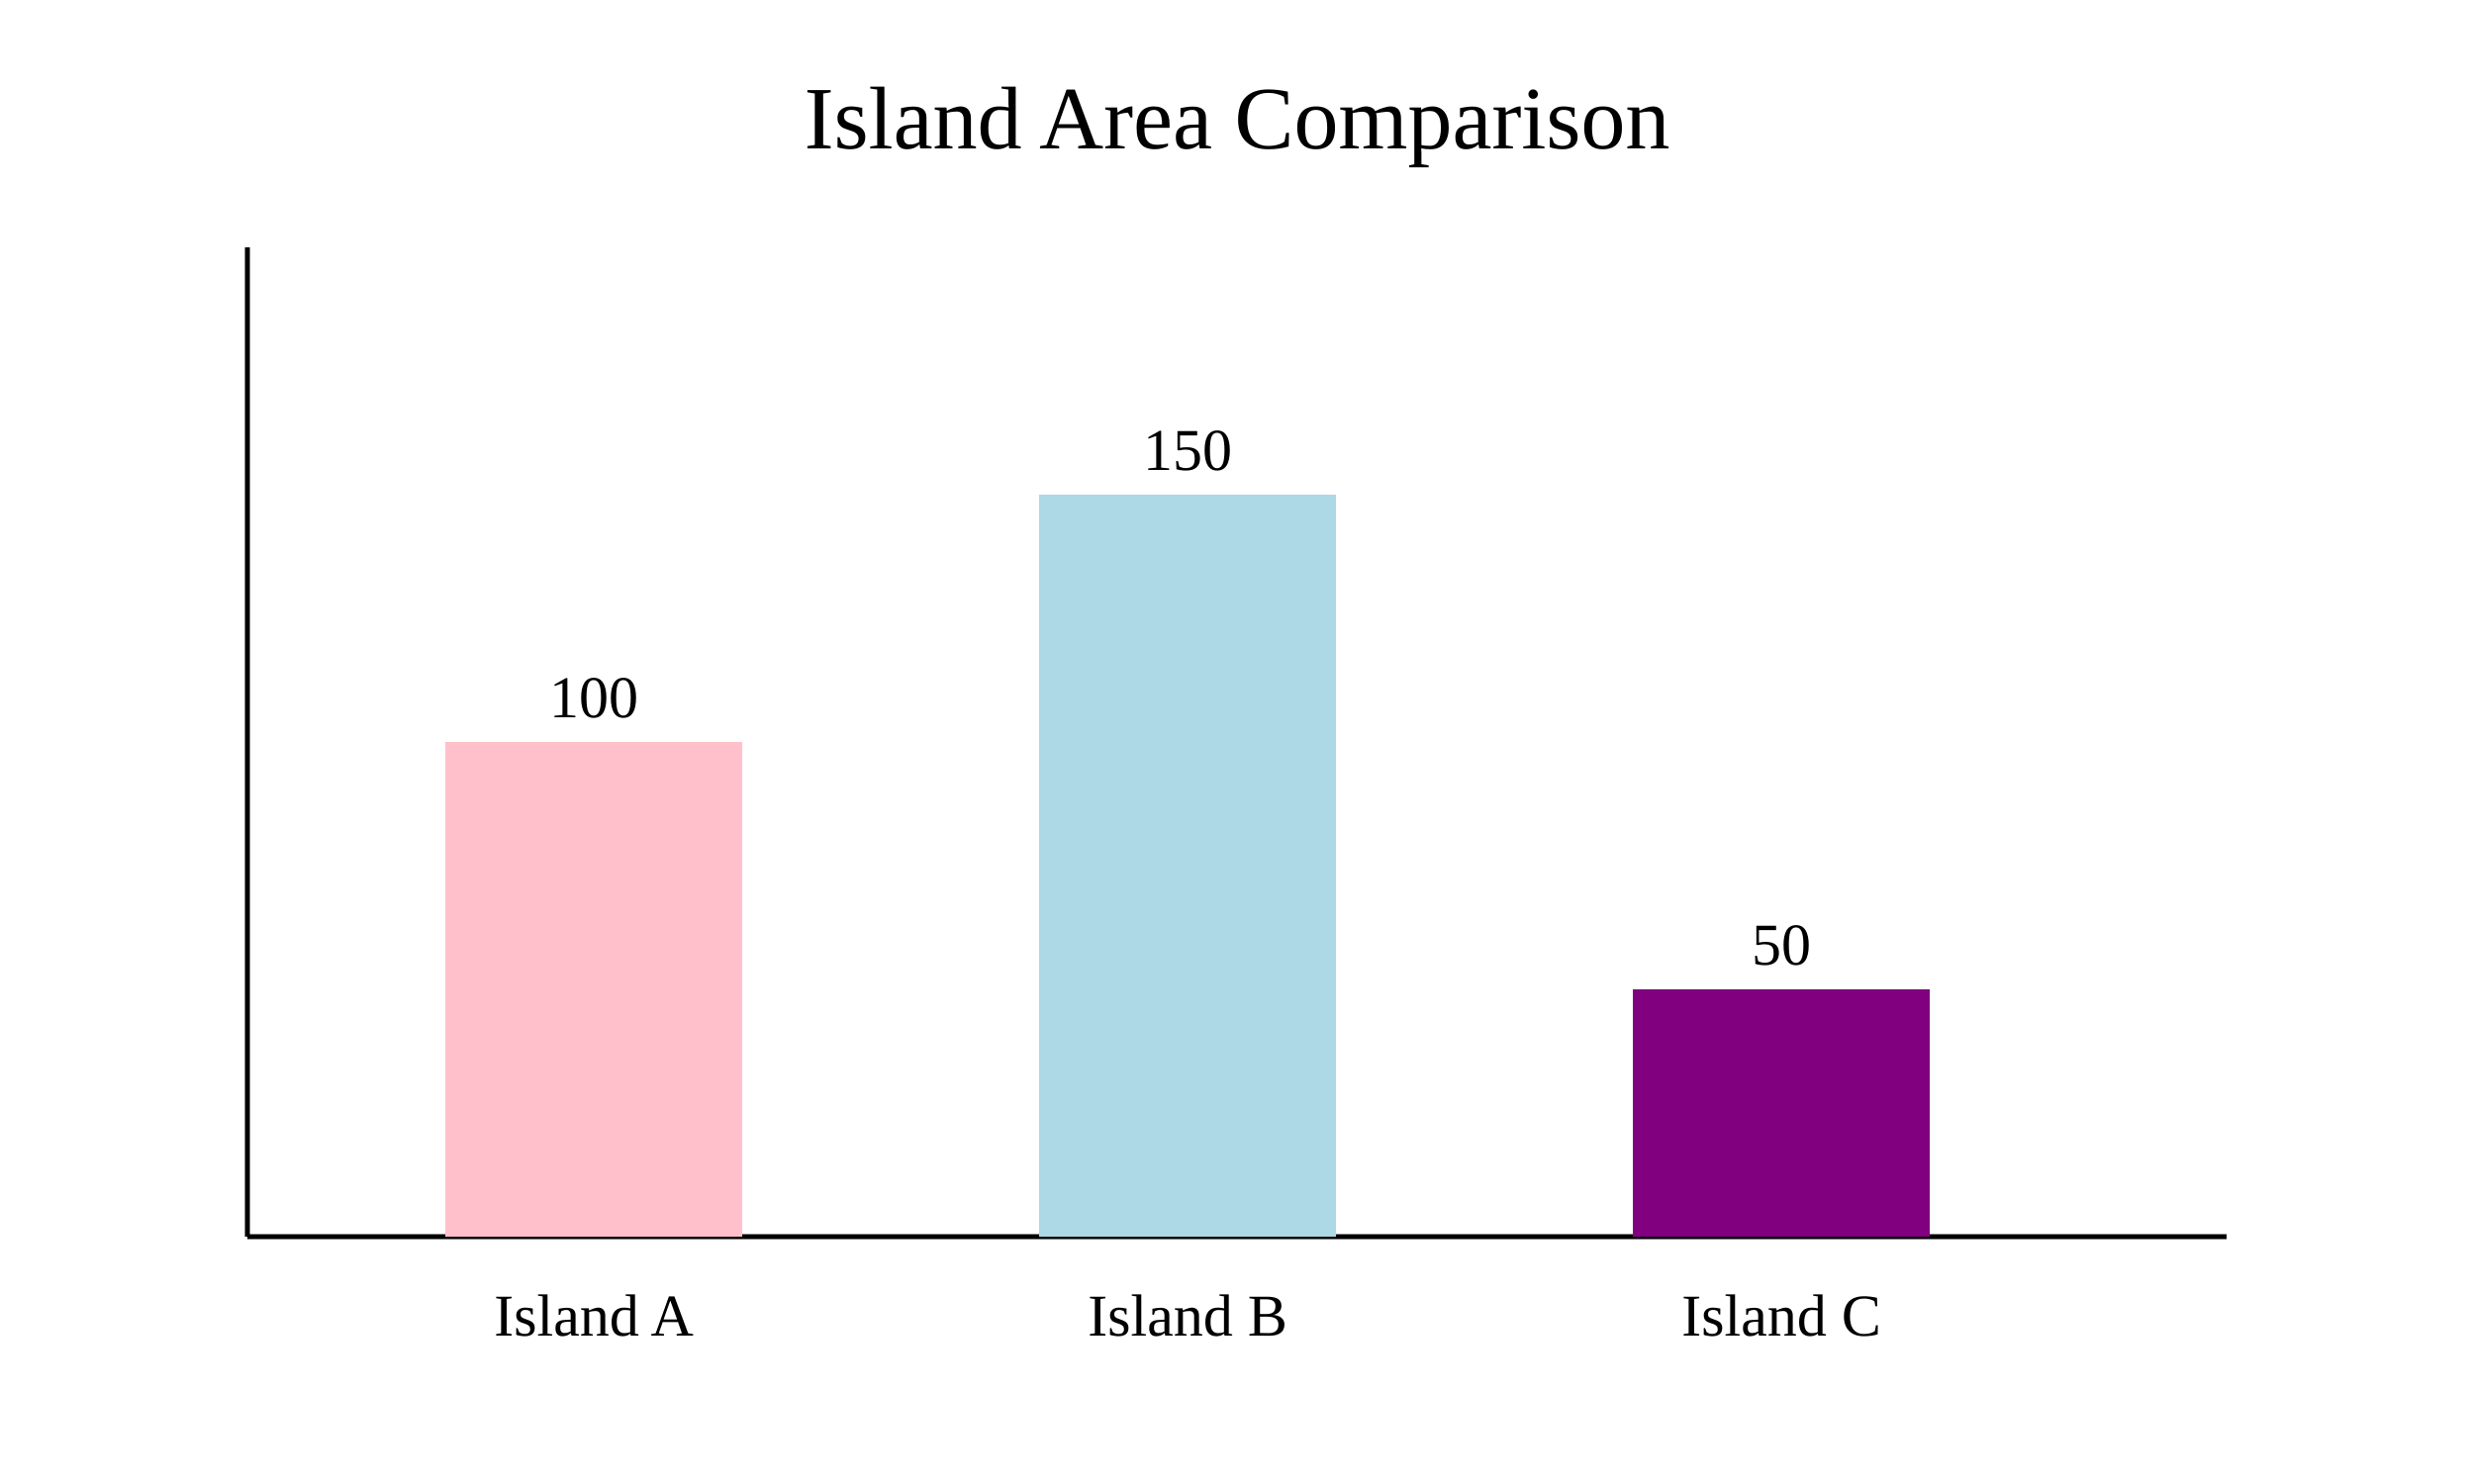
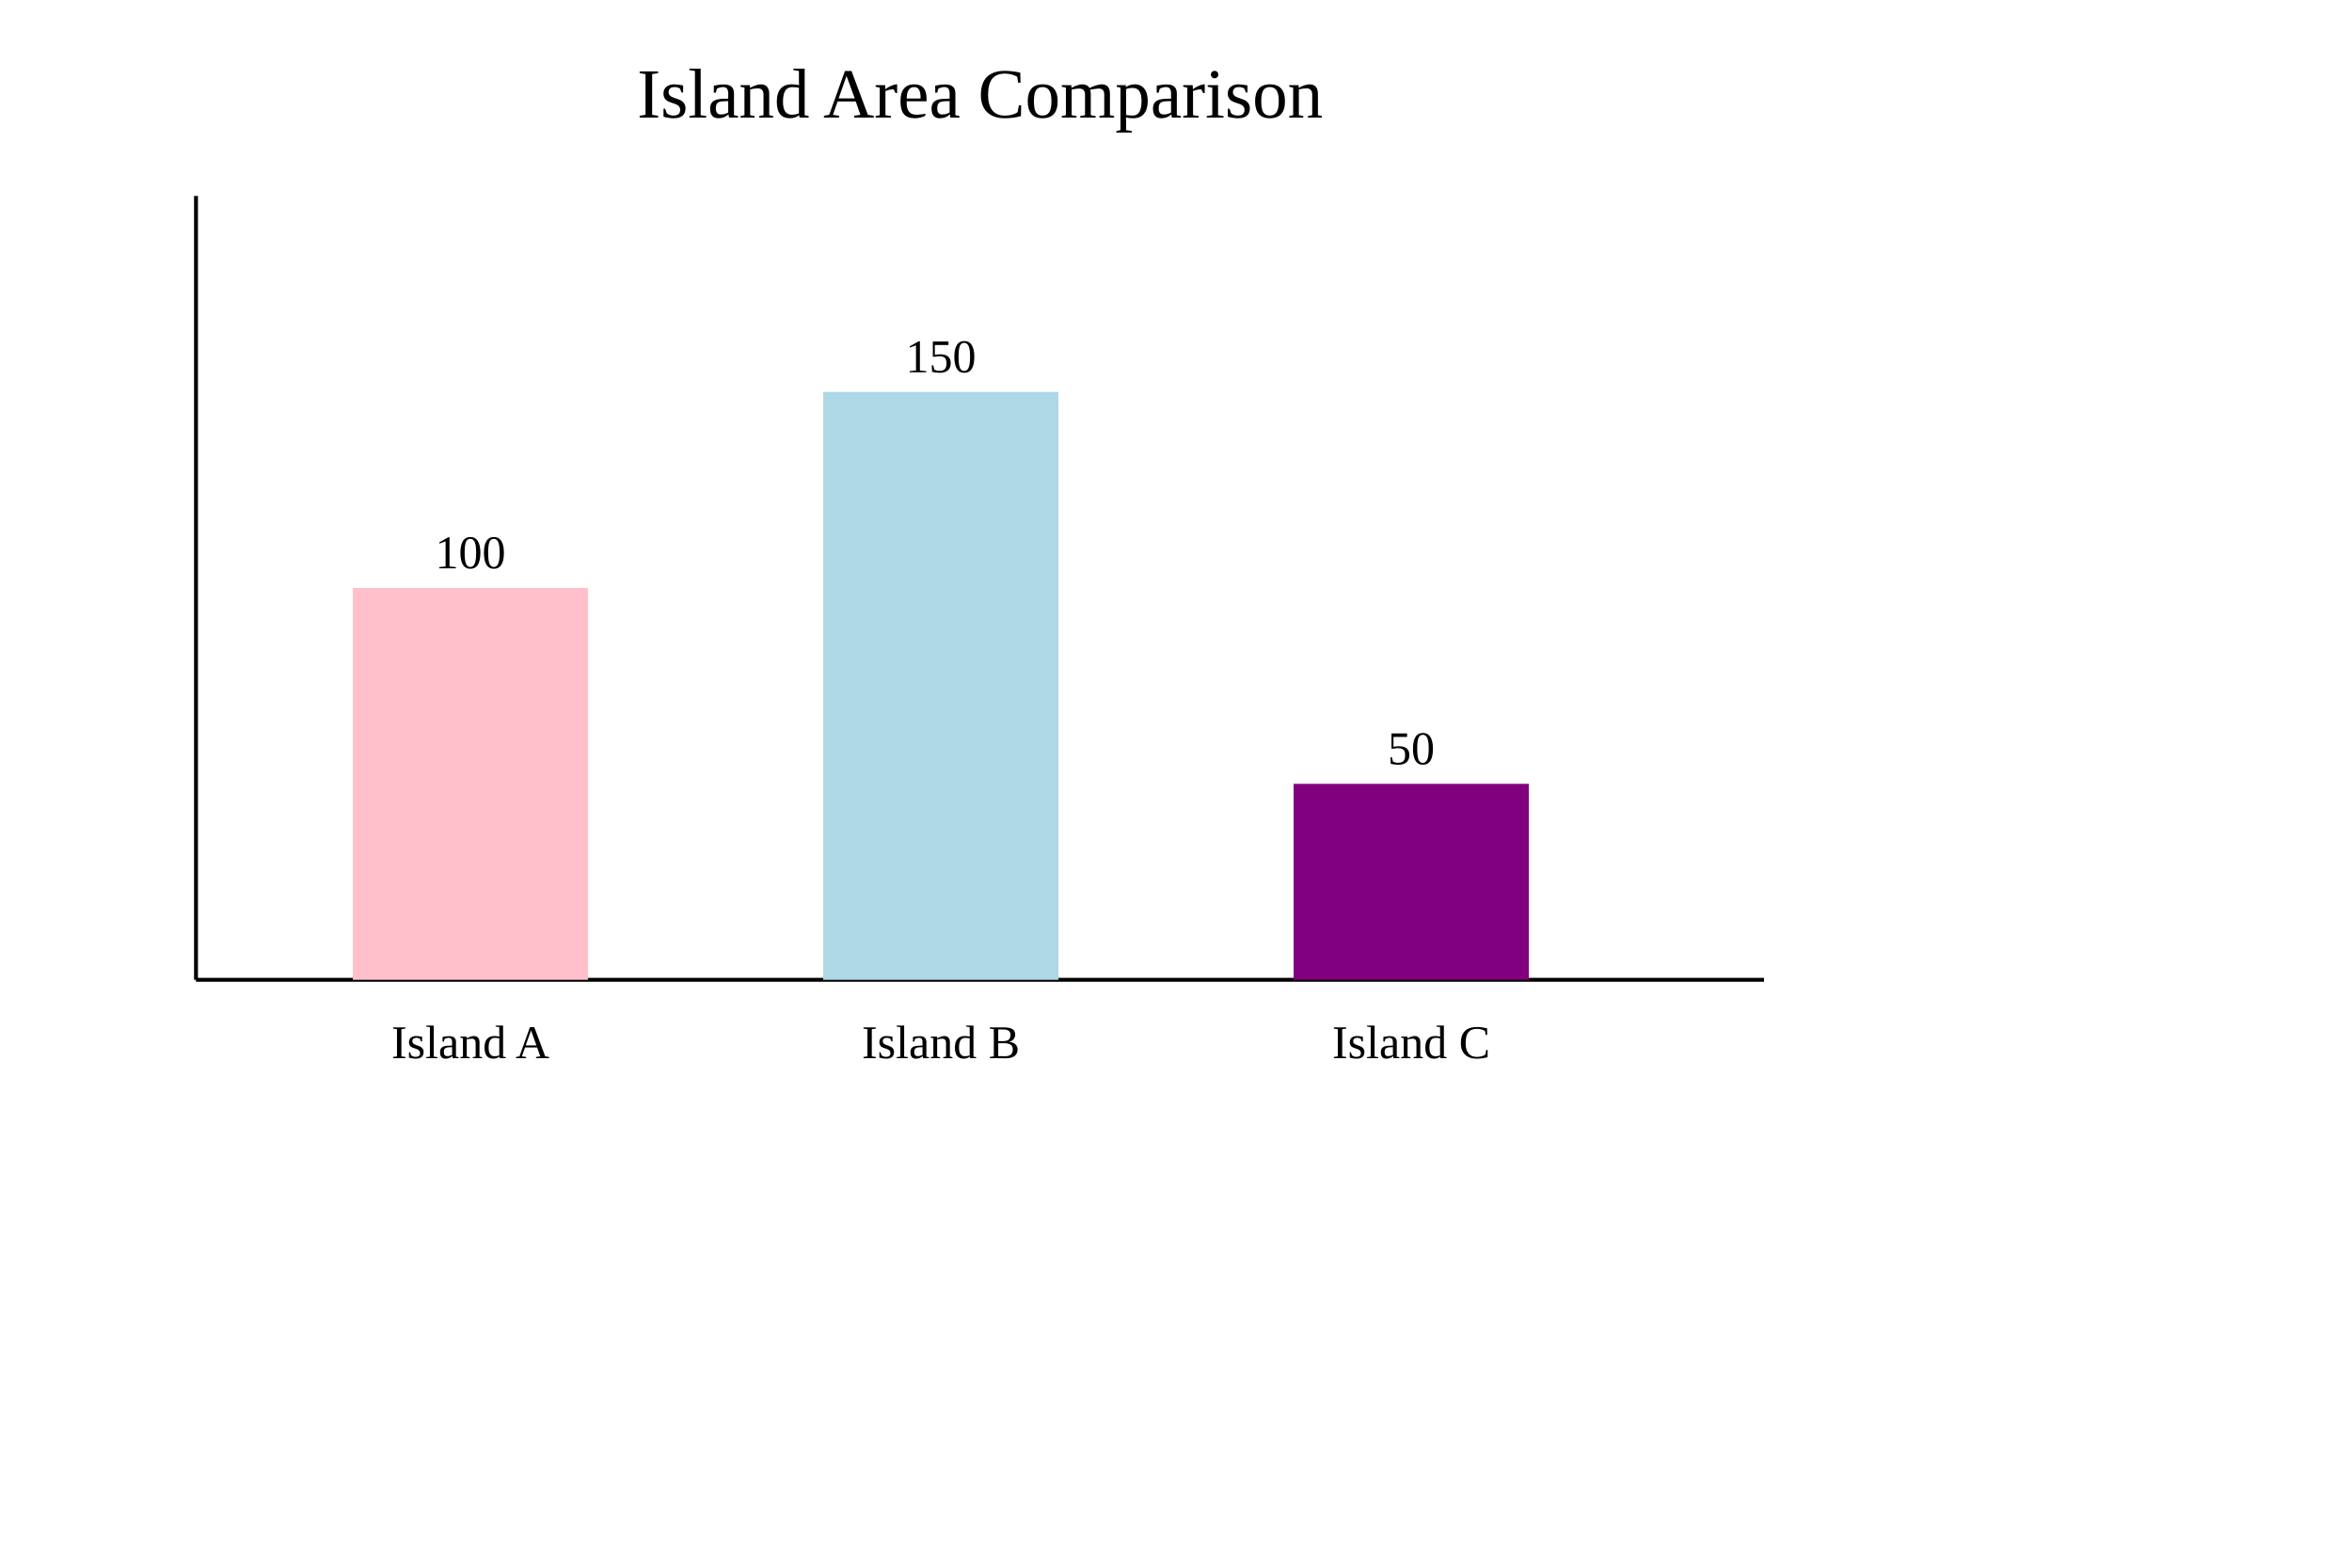
- <svg xmlns="http://www.w3.org/2000/svg" width="500" height="300">
+ <svg xmlns="http://www.w3.org/2000/svg" width="600" height="400">
  <line x1="50" y1="250" x2="450" y2="250" stroke="black" />
  <line x1="50" y1="50" x2="50" y2="250" stroke="black" />
-   <animateTransform attributeName="transform" begin="0s" dur="10s" type="rotate" from="0 85 85" to="360 85 85" repeatCount="indefinite" />
  <rect x="90" y="150" width="60" height="100" fill="pink">
-     <animateTransform attributeName="transform" begin="0s" dur="10s" type="rotate" from="0 85 85" to="360 85 85" repeatCount="indefinite" />
+     <animateTransform attributeName="transform" begin="0s" dur="15s" type="rotate" from="0 85 85" to="360 85 85" repeatCount="1" />
  </rect>
  <text x="120" y="145" text-anchor="middle" font-size="12">100</text>
  <text x="120" y="270" text-anchor="middle">Island A</text>
  <rect x="210" y="100" width="60" height="150" fill="lightblue">
-     <animateTransform attributeName="transform" begin="0s" dur="10s" type="rotate" from="0 85 85" to="360 85 85" repeatCount="indefinite" />
+     <animateTransform attributeName="transform" begin="0s" dur="8s" type="rotate" from="0 85 85" to="360 85 85" repeatCount="2" />
  </rect>
  <text x="240" y="95" text-anchor="middle" font-size="12">150</text>
  <text x="240" y="270" text-anchor="middle">Island B</text>
  <rect x="330" y="200" width="60" height="50" fill="purple">
-     <animateTransform attributeName="transform" begin="0s" dur="10s" type="rotate" from="0 85 85" to="360 85 85" repeatCount="indefinite" />
+     <animateTransform attributeName="transform" begin="0s" dur="5s" type="rotate" from="0 85 85" to="360 85 85" repeatCount="3" />
  </rect>
  <text x="360" y="195" text-anchor="middle" font-size="12">50</text>
  <text x="360" y="270" text-anchor="middle">Island C</text>
  <text x="250" y="30" text-anchor="middle" font-size="18">
        Island Area Comparison
    </text>
</svg>
